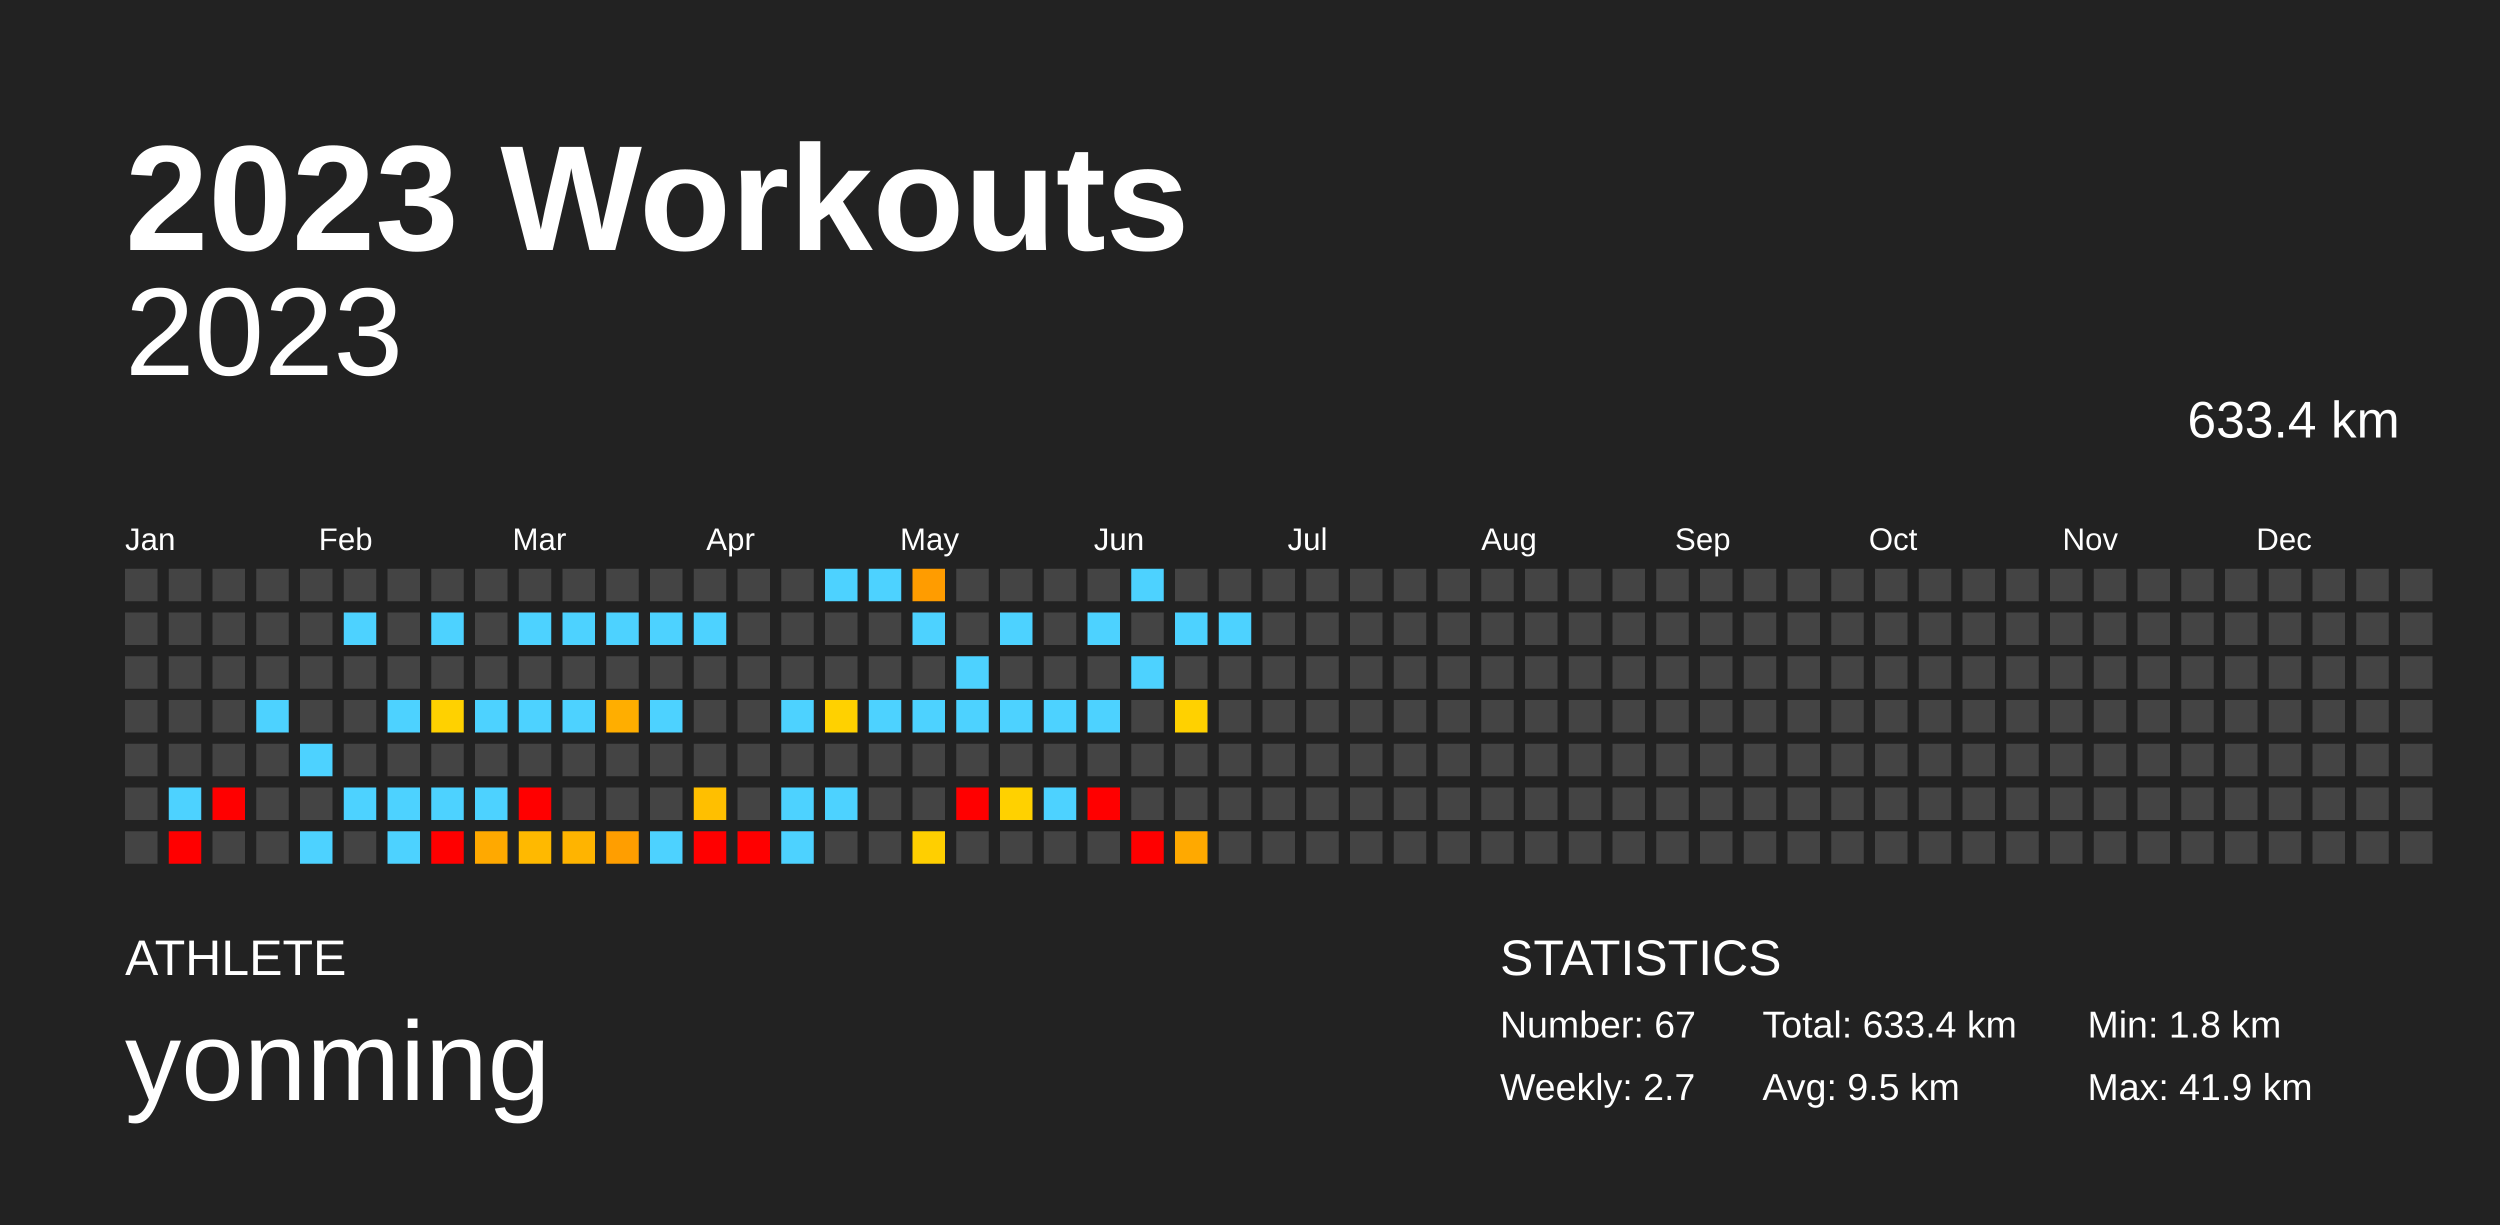
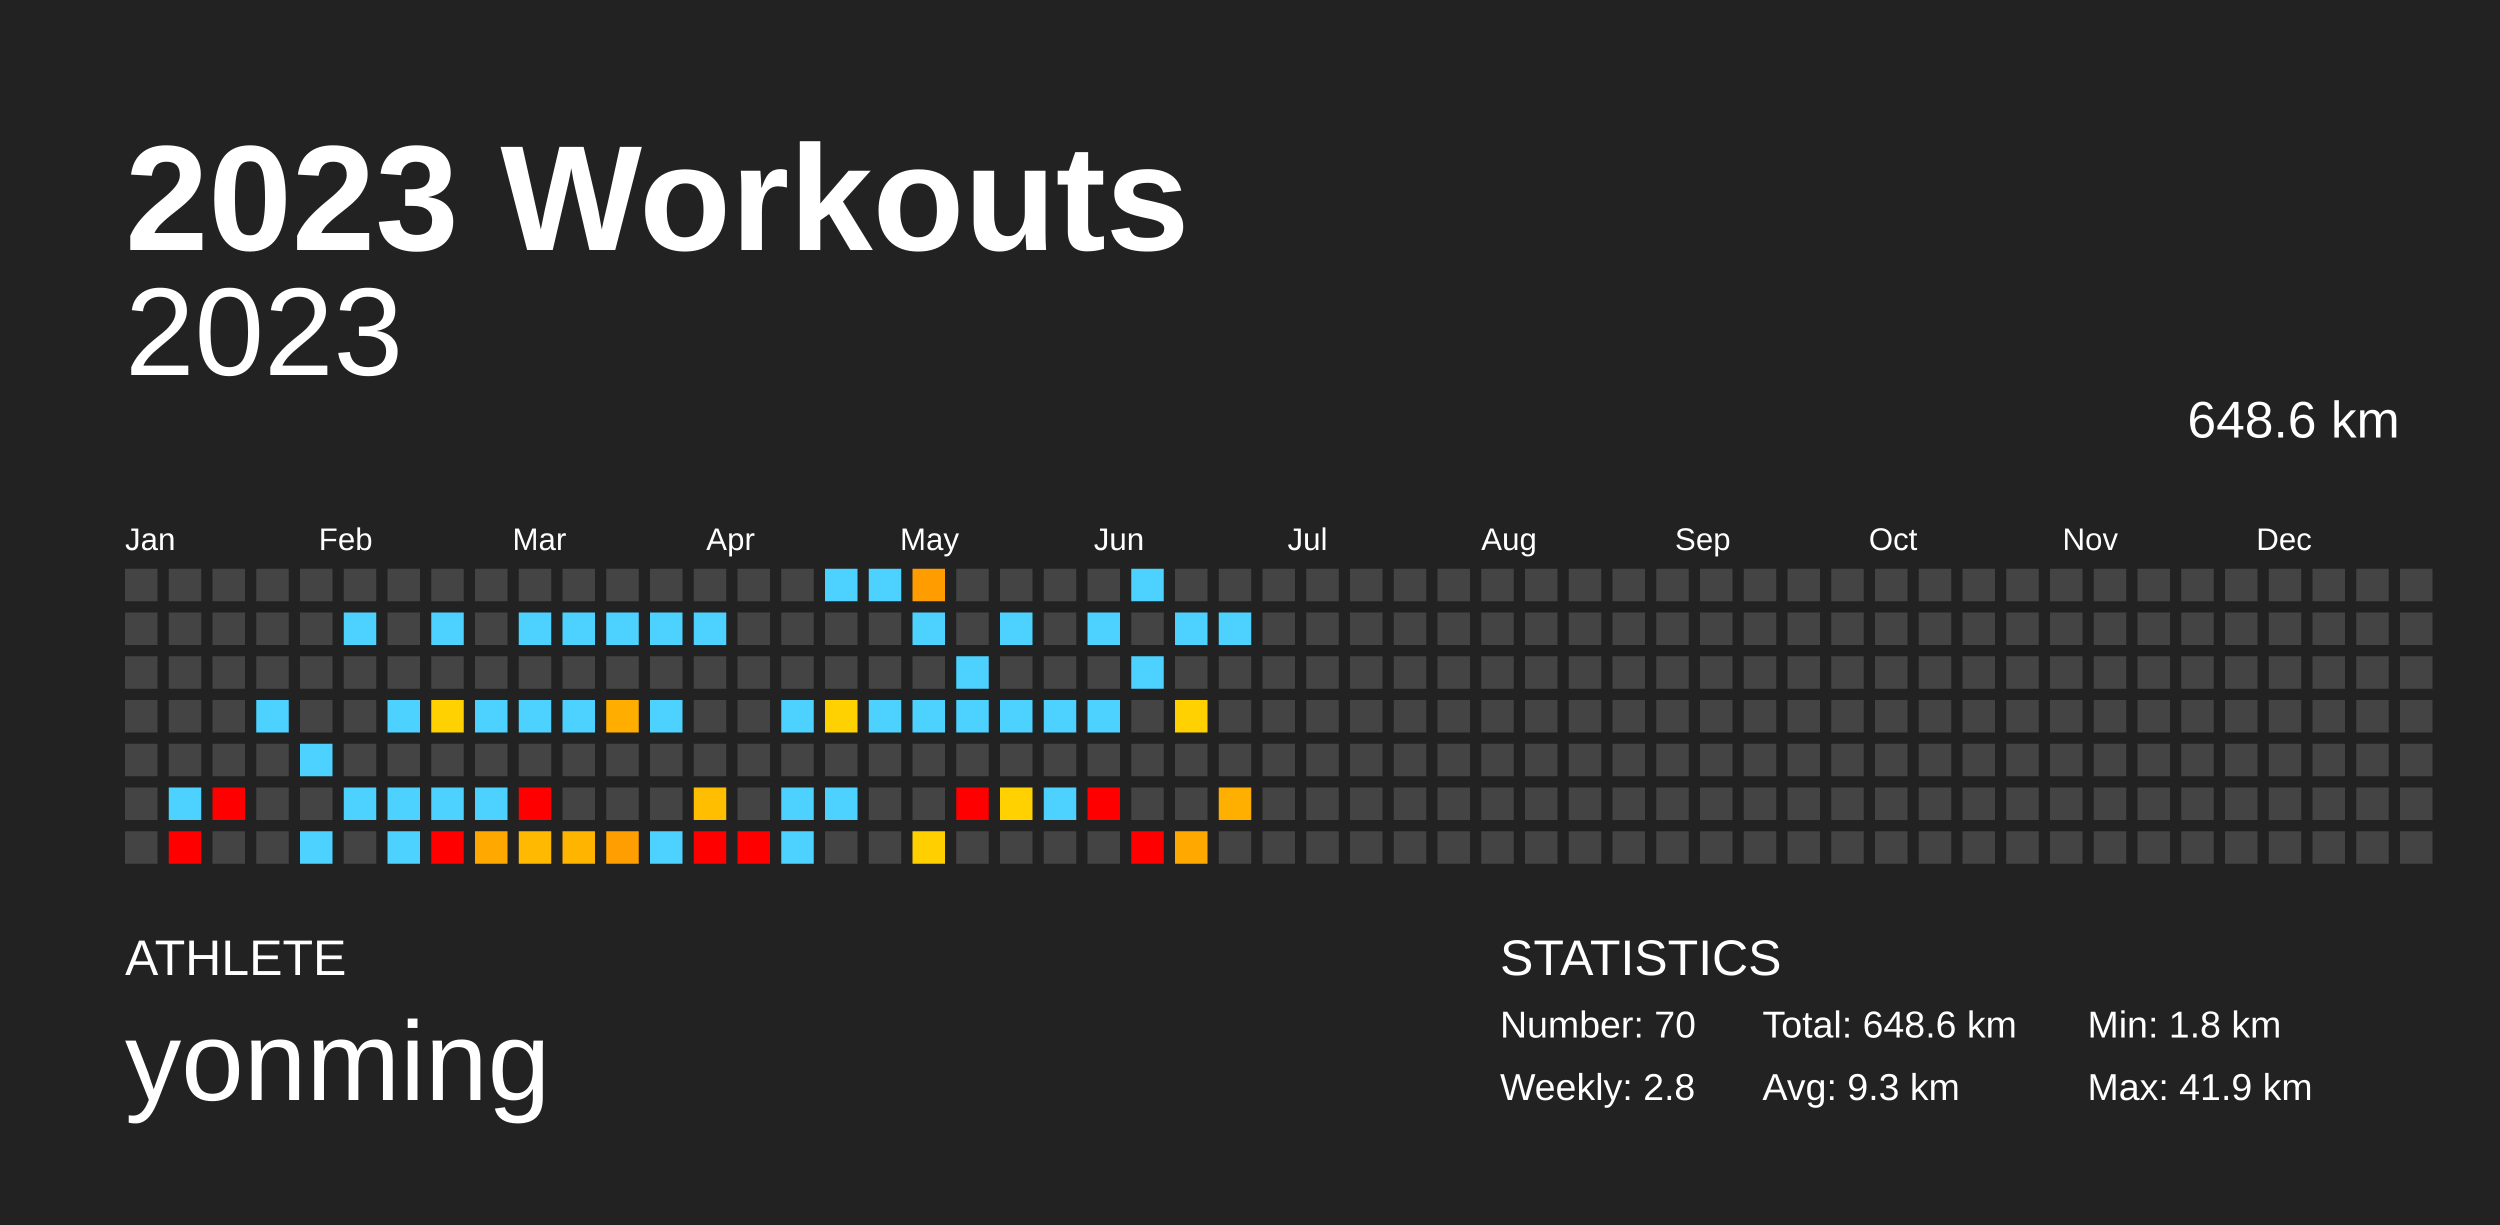
<svg xmlns="http://www.w3.org/2000/svg" baseProfile="full" height="98mm" version="1.1" viewBox="0,0,200,98" width="200mm">
  <defs />
  <rect fill="#222222" height="98" width="200" x="0" y="0" />
  <text fill="#FFFFFF" style="font-size:12px; font-family:Arial; font-weight:bold;" x="10" y="20">2023 Workouts</text>
  <text fill="#FFFFFF" style="font-size:4px; font-family:Arial" x="10" y="78">ATHLETE</text>
  <text fill="#FFFFFF" style="font-size:9px; font-family:Arial" x="10" y="88">yonming</text>
  <text fill="#FFFFFF" style="font-size:4px; font-family:Arial" x="120" y="78">STATISTICS</text>
-   <text fill="#FFFFFF" style="font-size:3px; font-family:Arial" x="120" y="83">Number: 67</text>
-   <text fill="#FFFFFF" style="font-size:3px; font-family:Arial" x="120" y="88">Weekly: 2.7</text>
-   <text fill="#FFFFFF" style="font-size:3px; font-family:Arial" x="141" y="83">Total: 633.4 km</text>
-   <text fill="#FFFFFF" style="font-size:3px; font-family:Arial" x="141" y="88">Avg: 9.5 km</text>
+   <text fill="#FFFFFF" style="font-size:3px; font-family:Arial" x="120" y="83">Number: 70</text>
+   <text fill="#FFFFFF" style="font-size:3px; font-family:Arial" x="120" y="88">Weekly: 2.8</text>
+   <text fill="#FFFFFF" style="font-size:3px; font-family:Arial" x="141" y="83">Total: 648.6 km</text>
+   <text fill="#FFFFFF" style="font-size:3px; font-family:Arial" x="141" y="88">Avg: 9.3 km</text>
  <text fill="#FFFFFF" style="font-size:3px; font-family:Arial" x="167" y="83">Min: 1.8 km</text>
  <text fill="#FFFFFF" style="font-size:3px; font-family:Arial" x="167" y="88">Max: 41.9 km</text>
  <text alignment-baseline="hanging" fill="#FFFFFF" style="font-size:10.0px; font-family:Arial;" x="10" y="30">2023</text>
-   <text alignment-baseline="hanging" fill="#FFFFFF" style="font-size:4.125px; font-family:Arial;" x="175" y="35">633.4 km</text>
+   <text alignment-baseline="hanging" fill="#FFFFFF" style="font-size:4.125px; font-family:Arial;" x="175" y="35">648.6 km</text>
  <text fill="#FFFFFF" style="font-size:2.5px; font-family:Arial" x="10.0" y="44">Jan</text>
  <text fill="#FFFFFF" style="font-size:2.5px; font-family:Arial" x="25.5" y="44">Feb</text>
  <text fill="#FFFFFF" style="font-size:2.5px; font-family:Arial" x="41.0" y="44">Mar</text>
  <text fill="#FFFFFF" style="font-size:2.5px; font-family:Arial" x="56.5" y="44">Apr</text>
  <text fill="#FFFFFF" style="font-size:2.5px; font-family:Arial" x="72.0" y="44">May</text>
  <text fill="#FFFFFF" style="font-size:2.5px; font-family:Arial" x="87.5" y="44">Jun</text>
  <text fill="#FFFFFF" style="font-size:2.5px; font-family:Arial" x="103.0" y="44">Jul</text>
  <text fill="#FFFFFF" style="font-size:2.5px; font-family:Arial" x="118.5" y="44">Aug</text>
  <text fill="#FFFFFF" style="font-size:2.5px; font-family:Arial" x="134.0" y="44">Sep</text>
  <text fill="#FFFFFF" style="font-size:2.5px; font-family:Arial" x="149.5" y="44">Oct</text>
  <text fill="#FFFFFF" style="font-size:2.5px; font-family:Arial" x="165.0" y="44">Nov</text>
  <text fill="#FFFFFF" style="font-size:2.5px; font-family:Arial" x="180.5" y="44">Dec</text>
  <rect fill="#444444" height="2.6" width="2.6" x="10.0" y="45.5" />
  <rect fill="#444444" height="2.6" width="2.6" x="10.0" y="49.0" />
  <rect fill="#444444" height="2.6" width="2.6" x="10.0" y="52.5" />
  <rect fill="#444444" height="2.6" width="2.6" x="10.0" y="56.0" />
  <rect fill="#444444" height="2.6" width="2.6" x="10.0" y="59.5" />
  <rect fill="#444444" height="2.6" width="2.6" x="10.0" y="63.0" />
  <rect fill="#444444" height="2.6" width="2.6" x="10.0" y="66.5" />
  <rect fill="#444444" height="2.6" width="2.6" x="13.5" y="45.5" />
  <rect fill="#444444" height="2.6" width="2.6" x="13.5" y="49.0" />
  <rect fill="#444444" height="2.6" width="2.6" x="13.5" y="52.5" />
  <rect fill="#444444" height="2.6" width="2.6" x="13.5" y="56.0" />
  <rect fill="#444444" height="2.6" width="2.6" x="13.5" y="59.5" />
  <rect fill="#4dd2ff" height="2.6" width="2.6" x="13.5" y="63.0" />
  <rect fill="red" height="2.6" width="2.6" x="13.5" y="66.5" />
  <rect fill="#444444" height="2.6" width="2.6" x="17.0" y="45.5" />
  <rect fill="#444444" height="2.6" width="2.6" x="17.0" y="49.0" />
  <rect fill="#444444" height="2.6" width="2.6" x="17.0" y="52.5" />
  <rect fill="#444444" height="2.6" width="2.6" x="17.0" y="56.0" />
  <rect fill="#444444" height="2.6" width="2.6" x="17.0" y="59.5" />
  <rect fill="red" height="2.6" width="2.6" x="17.0" y="63.0" />
  <rect fill="#444444" height="2.6" width="2.6" x="17.0" y="66.5" />
  <rect fill="#444444" height="2.6" width="2.6" x="20.5" y="45.5" />
  <rect fill="#444444" height="2.6" width="2.6" x="20.5" y="49.0" />
  <rect fill="#444444" height="2.6" width="2.6" x="20.5" y="52.5" />
  <rect fill="#4dd2ff" height="2.6" width="2.6" x="20.5" y="56.0" />
  <rect fill="#444444" height="2.6" width="2.6" x="20.5" y="59.5" />
  <rect fill="#444444" height="2.6" width="2.6" x="20.5" y="63.0" />
  <rect fill="#444444" height="2.6" width="2.6" x="20.5" y="66.5" />
  <rect fill="#444444" height="2.6" width="2.6" x="24.0" y="45.5" />
  <rect fill="#444444" height="2.6" width="2.6" x="24.0" y="49.0" />
  <rect fill="#444444" height="2.6" width="2.6" x="24.0" y="52.5" />
  <rect fill="#444444" height="2.6" width="2.6" x="24.0" y="56.0" />
  <rect fill="#4dd2ff" height="2.6" width="2.6" x="24.0" y="59.5" />
  <rect fill="#444444" height="2.6" width="2.6" x="24.0" y="63.0" />
  <rect fill="#4dd2ff" height="2.6" width="2.6" x="24.0" y="66.5" />
  <rect fill="#444444" height="2.6" width="2.6" x="27.5" y="45.5" />
  <rect fill="#4dd2ff" height="2.6" width="2.6" x="27.5" y="49.0" />
  <rect fill="#444444" height="2.6" width="2.6" x="27.5" y="52.5" />
  <rect fill="#444444" height="2.6" width="2.6" x="27.5" y="56.0" />
  <rect fill="#444444" height="2.6" width="2.6" x="27.5" y="59.5" />
  <rect fill="#4dd2ff" height="2.6" width="2.6" x="27.5" y="63.0" />
  <rect fill="#444444" height="2.6" width="2.6" x="27.5" y="66.5" />
  <rect fill="#444444" height="2.6" width="2.6" x="31.0" y="45.5" />
  <rect fill="#444444" height="2.6" width="2.6" x="31.0" y="49.0" />
  <rect fill="#444444" height="2.6" width="2.6" x="31.0" y="52.5" />
  <rect fill="#4dd2ff" height="2.6" width="2.6" x="31.0" y="56.0" />
  <rect fill="#444444" height="2.6" width="2.6" x="31.0" y="59.5" />
  <rect fill="#4dd2ff" height="2.6" width="2.6" x="31.0" y="63.0" />
  <rect fill="#4dd2ff" height="2.6" width="2.6" x="31.0" y="66.5" />
  <rect fill="#444444" height="2.6" width="2.6" x="34.5" y="45.5" />
  <rect fill="#4dd2ff" height="2.6" width="2.6" x="34.5" y="49.0" />
  <rect fill="#444444" height="2.6" width="2.6" x="34.5" y="52.5" />
  <rect fill="#ffd100" height="2.6" width="2.6" x="34.5" y="56.0" />
  <rect fill="#444444" height="2.6" width="2.6" x="34.5" y="59.5" />
  <rect fill="#4dd2ff" height="2.6" width="2.6" x="34.5" y="63.0" />
  <rect fill="red" height="2.6" width="2.6" x="34.5" y="66.5" />
  <rect fill="#444444" height="2.6" width="2.6" x="38.0" y="45.5" />
  <rect fill="#444444" height="2.6" width="2.6" x="38.0" y="49.0" />
  <rect fill="#444444" height="2.6" width="2.6" x="38.0" y="52.5" />
  <rect fill="#4dd2ff" height="2.6" width="2.6" x="38.0" y="56.0" />
  <rect fill="#444444" height="2.6" width="2.6" x="38.0" y="59.5" />
  <rect fill="#4dd2ff" height="2.6" width="2.6" x="38.0" y="63.0" />
  <rect fill="#ffa900" height="2.6" width="2.6" x="38.0" y="66.5" />
  <rect fill="#444444" height="2.6" width="2.6" x="41.5" y="45.5" />
  <rect fill="#4dd2ff" height="2.6" width="2.6" x="41.5" y="49.0" />
  <rect fill="#444444" height="2.6" width="2.6" x="41.5" y="52.5" />
  <rect fill="#4dd2ff" height="2.6" width="2.6" x="41.5" y="56.0" />
  <rect fill="#444444" height="2.6" width="2.6" x="41.5" y="59.5" />
  <rect fill="red" height="2.6" width="2.6" x="41.5" y="63.0" />
  <rect fill="#ffb900" height="2.6" width="2.6" x="41.5" y="66.5" />
  <rect fill="#444444" height="2.6" width="2.6" x="45.0" y="45.5" />
  <rect fill="#4dd2ff" height="2.6" width="2.6" x="45.0" y="49.0" />
  <rect fill="#444444" height="2.6" width="2.6" x="45.0" y="52.5" />
  <rect fill="#4dd2ff" height="2.6" width="2.6" x="45.0" y="56.0" />
  <rect fill="#444444" height="2.6" width="2.6" x="45.0" y="59.5" />
  <rect fill="#444444" height="2.6" width="2.6" x="45.0" y="63.0" />
  <rect fill="#ffb400" height="2.6" width="2.6" x="45.0" y="66.5" />
  <rect fill="#444444" height="2.6" width="2.6" x="48.5" y="45.5" />
  <rect fill="#4dd2ff" height="2.6" width="2.6" x="48.5" y="49.0" />
  <rect fill="#444444" height="2.6" width="2.6" x="48.5" y="52.5" />
  <rect fill="#ffae00" height="2.6" width="2.6" x="48.5" y="56.0" />
  <rect fill="#444444" height="2.6" width="2.6" x="48.5" y="59.5" />
  <rect fill="#444444" height="2.6" width="2.6" x="48.5" y="63.0" />
  <rect fill="#ff9e00" height="2.6" width="2.6" x="48.5" y="66.5" />
  <rect fill="#444444" height="2.6" width="2.6" x="52.0" y="45.5" />
  <rect fill="#4dd2ff" height="2.6" width="2.6" x="52.0" y="49.0" />
  <rect fill="#444444" height="2.6" width="2.6" x="52.0" y="52.5" />
  <rect fill="#4dd2ff" height="2.6" width="2.6" x="52.0" y="56.0" />
  <rect fill="#444444" height="2.6" width="2.6" x="52.0" y="59.5" />
  <rect fill="#444444" height="2.6" width="2.6" x="52.0" y="63.0" />
  <rect fill="#4dd2ff" height="2.6" width="2.6" x="52.0" y="66.5" />
  <rect fill="#444444" height="2.6" width="2.6" x="55.5" y="45.5" />
  <rect fill="#4dd2ff" height="2.6" width="2.6" x="55.5" y="49.0" />
  <rect fill="#444444" height="2.6" width="2.6" x="55.5" y="52.5" />
  <rect fill="#444444" height="2.6" width="2.6" x="55.5" y="56.0" />
  <rect fill="#444444" height="2.6" width="2.6" x="55.5" y="59.5" />
  <rect fill="#ffbf00" height="2.6" width="2.6" x="55.5" y="63.0" />
  <rect fill="red" height="2.6" width="2.6" x="55.5" y="66.5" />
  <rect fill="#444444" height="2.6" width="2.6" x="59.0" y="45.5" />
  <rect fill="#444444" height="2.6" width="2.6" x="59.0" y="49.0" />
  <rect fill="#444444" height="2.6" width="2.6" x="59.0" y="52.5" />
  <rect fill="#444444" height="2.6" width="2.6" x="59.0" y="56.0" />
  <rect fill="#444444" height="2.6" width="2.6" x="59.0" y="59.5" />
  <rect fill="#444444" height="2.6" width="2.6" x="59.0" y="63.0" />
  <rect fill="red" height="2.6" width="2.6" x="59.0" y="66.5" />
  <rect fill="#444444" height="2.6" width="2.6" x="62.5" y="45.5" />
  <rect fill="#444444" height="2.6" width="2.6" x="62.5" y="49.0" />
  <rect fill="#444444" height="2.6" width="2.6" x="62.5" y="52.5" />
  <rect fill="#4dd2ff" height="2.6" width="2.6" x="62.5" y="56.0" />
  <rect fill="#444444" height="2.6" width="2.6" x="62.5" y="59.5" />
  <rect fill="#4dd2ff" height="2.6" width="2.6" x="62.5" y="63.0" />
  <rect fill="#4dd2ff" height="2.6" width="2.6" x="62.5" y="66.5" />
  <rect fill="#4dd2ff" height="2.6" width="2.6" x="66.0" y="45.5" />
  <rect fill="#444444" height="2.6" width="2.6" x="66.0" y="49.0" />
  <rect fill="#444444" height="2.6" width="2.6" x="66.0" y="52.5" />
  <rect fill="#ffd100" height="2.6" width="2.6" x="66.0" y="56.0" />
  <rect fill="#444444" height="2.6" width="2.6" x="66.0" y="59.5" />
  <rect fill="#4dd2ff" height="2.6" width="2.6" x="66.0" y="63.0" />
  <rect fill="#444444" height="2.6" width="2.6" x="66.0" y="66.5" />
  <rect fill="#4dd2ff" height="2.6" width="2.6" x="69.5" y="45.5" />
  <rect fill="#444444" height="2.6" width="2.6" x="69.5" y="49.0" />
  <rect fill="#444444" height="2.6" width="2.6" x="69.5" y="52.5" />
  <rect fill="#4dd2ff" height="2.6" width="2.6" x="69.5" y="56.0" />
  <rect fill="#444444" height="2.6" width="2.6" x="69.5" y="59.5" />
  <rect fill="#444444" height="2.6" width="2.6" x="69.5" y="63.0" />
  <rect fill="#444444" height="2.6" width="2.6" x="69.5" y="66.5" />
  <rect fill="#ff9c00" height="2.6" width="2.6" x="73.0" y="45.5" />
  <rect fill="#4dd2ff" height="2.6" width="2.6" x="73.0" y="49.0" />
  <rect fill="#444444" height="2.6" width="2.6" x="73.0" y="52.5" />
  <rect fill="#4dd2ff" height="2.6" width="2.6" x="73.0" y="56.0" />
  <rect fill="#444444" height="2.6" width="2.6" x="73.0" y="59.5" />
  <rect fill="#444444" height="2.6" width="2.6" x="73.0" y="63.0" />
  <rect fill="#ffcf00" height="2.6" width="2.6" x="73.0" y="66.5" />
  <rect fill="#444444" height="2.6" width="2.6" x="76.5" y="45.5" />
  <rect fill="#444444" height="2.6" width="2.6" x="76.5" y="49.0" />
  <rect fill="#4dd2ff" height="2.6" width="2.6" x="76.5" y="52.5" />
  <rect fill="#4dd2ff" height="2.6" width="2.6" x="76.5" y="56.0" />
  <rect fill="#444444" height="2.6" width="2.6" x="76.5" y="59.5" />
  <rect fill="red" height="2.6" width="2.6" x="76.5" y="63.0" />
  <rect fill="#444444" height="2.6" width="2.6" x="76.5" y="66.5" />
  <rect fill="#444444" height="2.6" width="2.6" x="80.0" y="45.5" />
  <rect fill="#4dd2ff" height="2.6" width="2.6" x="80.0" y="49.0" />
  <rect fill="#444444" height="2.6" width="2.6" x="80.0" y="52.5" />
  <rect fill="#4dd2ff" height="2.6" width="2.6" x="80.0" y="56.0" />
  <rect fill="#444444" height="2.6" width="2.6" x="80.0" y="59.5" />
  <rect fill="#ffd100" height="2.6" width="2.6" x="80.0" y="63.0" />
  <rect fill="#444444" height="2.6" width="2.6" x="80.0" y="66.5" />
  <rect fill="#444444" height="2.6" width="2.6" x="83.5" y="45.5" />
  <rect fill="#444444" height="2.6" width="2.6" x="83.5" y="49.0" />
  <rect fill="#444444" height="2.6" width="2.6" x="83.5" y="52.5" />
  <rect fill="#4dd2ff" height="2.6" width="2.6" x="83.5" y="56.0" />
  <rect fill="#444444" height="2.6" width="2.6" x="83.5" y="59.5" />
  <rect fill="#4dd2ff" height="2.6" width="2.6" x="83.5" y="63.0" />
  <rect fill="#444444" height="2.6" width="2.6" x="83.5" y="66.5" />
  <rect fill="#444444" height="2.6" width="2.6" x="87.0" y="45.5" />
  <rect fill="#4dd2ff" height="2.6" width="2.6" x="87.0" y="49.0" />
  <rect fill="#444444" height="2.6" width="2.6" x="87.0" y="52.5" />
  <rect fill="#4dd2ff" height="2.6" width="2.6" x="87.0" y="56.0" />
  <rect fill="#444444" height="2.6" width="2.6" x="87.0" y="59.5" />
  <rect fill="red" height="2.6" width="2.6" x="87.0" y="63.0" />
  <rect fill="#444444" height="2.6" width="2.6" x="87.0" y="66.5" />
  <rect fill="#4dd2ff" height="2.6" width="2.6" x="90.5" y="45.5" />
  <rect fill="#444444" height="2.6" width="2.6" x="90.5" y="49.0" />
  <rect fill="#4dd2ff" height="2.6" width="2.6" x="90.5" y="52.5" />
  <rect fill="#444444" height="2.6" width="2.6" x="90.5" y="56.0" />
  <rect fill="#444444" height="2.6" width="2.6" x="90.5" y="59.5" />
  <rect fill="#444444" height="2.6" width="2.6" x="90.5" y="63.0" />
  <rect fill="red" height="2.6" width="2.6" x="90.5" y="66.5" />
  <rect fill="#444444" height="2.6" width="2.6" x="94.0" y="45.5" />
  <rect fill="#4dd2ff" height="2.6" width="2.6" x="94.0" y="49.0" />
  <rect fill="#444444" height="2.6" width="2.6" x="94.0" y="52.5" />
  <rect fill="#ffd100" height="2.6" width="2.6" x="94.0" y="56.0" />
  <rect fill="#444444" height="2.6" width="2.6" x="94.0" y="59.5" />
  <rect fill="#444444" height="2.6" width="2.6" x="94.0" y="63.0" />
  <rect fill="#ffa900" height="2.6" width="2.6" x="94.0" y="66.5" />
  <rect fill="#444444" height="2.6" width="2.6" x="97.5" y="45.5" />
  <rect fill="#4dd2ff" height="2.6" width="2.6" x="97.5" y="49.0" />
  <rect fill="#444444" height="2.6" width="2.6" x="97.5" y="52.5" />
  <rect fill="#444444" height="2.6" width="2.6" x="97.5" y="56.0" />
  <rect fill="#444444" height="2.6" width="2.6" x="97.5" y="59.5" />
-   <rect fill="#444444" height="2.6" width="2.6" x="97.5" y="63.0" />
+   <rect fill="#ffaf00" height="2.6" width="2.6" x="97.5" y="63.0" />
  <rect fill="#444444" height="2.6" width="2.6" x="97.5" y="66.5" />
  <rect fill="#444444" height="2.6" width="2.6" x="101.0" y="45.5" />
  <rect fill="#444444" height="2.6" width="2.6" x="101.0" y="49.0" />
  <rect fill="#444444" height="2.6" width="2.6" x="101.0" y="52.5" />
  <rect fill="#444444" height="2.6" width="2.6" x="101.0" y="56.0" />
  <rect fill="#444444" height="2.6" width="2.6" x="101.0" y="59.5" />
  <rect fill="#444444" height="2.6" width="2.6" x="101.0" y="63.0" />
  <rect fill="#444444" height="2.6" width="2.6" x="101.0" y="66.5" />
  <rect fill="#444444" height="2.6" width="2.6" x="104.5" y="45.5" />
  <rect fill="#444444" height="2.6" width="2.6" x="104.5" y="49.0" />
  <rect fill="#444444" height="2.6" width="2.6" x="104.5" y="52.5" />
  <rect fill="#444444" height="2.6" width="2.6" x="104.5" y="56.0" />
  <rect fill="#444444" height="2.6" width="2.6" x="104.5" y="59.5" />
  <rect fill="#444444" height="2.6" width="2.6" x="104.5" y="63.0" />
  <rect fill="#444444" height="2.6" width="2.6" x="104.5" y="66.5" />
  <rect fill="#444444" height="2.6" width="2.6" x="108.0" y="45.5" />
  <rect fill="#444444" height="2.6" width="2.6" x="108.0" y="49.0" />
  <rect fill="#444444" height="2.6" width="2.6" x="108.0" y="52.5" />
  <rect fill="#444444" height="2.6" width="2.6" x="108.0" y="56.0" />
  <rect fill="#444444" height="2.6" width="2.6" x="108.0" y="59.5" />
  <rect fill="#444444" height="2.6" width="2.6" x="108.0" y="63.0" />
  <rect fill="#444444" height="2.6" width="2.6" x="108.0" y="66.5" />
  <rect fill="#444444" height="2.6" width="2.6" x="111.5" y="45.5" />
  <rect fill="#444444" height="2.6" width="2.6" x="111.5" y="49.0" />
  <rect fill="#444444" height="2.6" width="2.6" x="111.5" y="52.5" />
  <rect fill="#444444" height="2.6" width="2.6" x="111.5" y="56.0" />
  <rect fill="#444444" height="2.6" width="2.6" x="111.5" y="59.5" />
  <rect fill="#444444" height="2.6" width="2.6" x="111.5" y="63.0" />
  <rect fill="#444444" height="2.6" width="2.6" x="111.5" y="66.5" />
  <rect fill="#444444" height="2.6" width="2.6" x="115.0" y="45.5" />
  <rect fill="#444444" height="2.6" width="2.6" x="115.0" y="49.0" />
  <rect fill="#444444" height="2.6" width="2.6" x="115.0" y="52.5" />
  <rect fill="#444444" height="2.6" width="2.6" x="115.0" y="56.0" />
  <rect fill="#444444" height="2.6" width="2.6" x="115.0" y="59.5" />
  <rect fill="#444444" height="2.6" width="2.6" x="115.0" y="63.0" />
  <rect fill="#444444" height="2.6" width="2.6" x="115.0" y="66.5" />
  <rect fill="#444444" height="2.6" width="2.6" x="118.5" y="45.5" />
  <rect fill="#444444" height="2.6" width="2.6" x="118.5" y="49.0" />
  <rect fill="#444444" height="2.6" width="2.6" x="118.5" y="52.5" />
  <rect fill="#444444" height="2.6" width="2.6" x="118.5" y="56.0" />
  <rect fill="#444444" height="2.6" width="2.6" x="118.5" y="59.5" />
  <rect fill="#444444" height="2.6" width="2.6" x="118.5" y="63.0" />
  <rect fill="#444444" height="2.6" width="2.6" x="118.5" y="66.5" />
  <rect fill="#444444" height="2.6" width="2.6" x="122.0" y="45.5" />
  <rect fill="#444444" height="2.6" width="2.6" x="122.0" y="49.0" />
  <rect fill="#444444" height="2.6" width="2.6" x="122.0" y="52.5" />
  <rect fill="#444444" height="2.6" width="2.6" x="122.0" y="56.0" />
  <rect fill="#444444" height="2.6" width="2.6" x="122.0" y="59.5" />
  <rect fill="#444444" height="2.6" width="2.6" x="122.0" y="63.0" />
  <rect fill="#444444" height="2.6" width="2.6" x="122.0" y="66.5" />
  <rect fill="#444444" height="2.6" width="2.6" x="125.5" y="45.5" />
  <rect fill="#444444" height="2.6" width="2.6" x="125.5" y="49.0" />
  <rect fill="#444444" height="2.6" width="2.6" x="125.5" y="52.5" />
  <rect fill="#444444" height="2.6" width="2.6" x="125.5" y="56.0" />
  <rect fill="#444444" height="2.6" width="2.6" x="125.5" y="59.5" />
  <rect fill="#444444" height="2.6" width="2.6" x="125.5" y="63.0" />
  <rect fill="#444444" height="2.6" width="2.6" x="125.5" y="66.5" />
  <rect fill="#444444" height="2.6" width="2.6" x="129.0" y="45.5" />
  <rect fill="#444444" height="2.6" width="2.6" x="129.0" y="49.0" />
  <rect fill="#444444" height="2.6" width="2.6" x="129.0" y="52.5" />
  <rect fill="#444444" height="2.6" width="2.6" x="129.0" y="56.0" />
  <rect fill="#444444" height="2.6" width="2.6" x="129.0" y="59.5" />
  <rect fill="#444444" height="2.6" width="2.6" x="129.0" y="63.0" />
  <rect fill="#444444" height="2.6" width="2.6" x="129.0" y="66.5" />
  <rect fill="#444444" height="2.6" width="2.6" x="132.5" y="45.5" />
  <rect fill="#444444" height="2.6" width="2.6" x="132.5" y="49.0" />
  <rect fill="#444444" height="2.6" width="2.6" x="132.5" y="52.5" />
  <rect fill="#444444" height="2.6" width="2.6" x="132.5" y="56.0" />
  <rect fill="#444444" height="2.6" width="2.6" x="132.5" y="59.5" />
  <rect fill="#444444" height="2.6" width="2.6" x="132.5" y="63.0" />
  <rect fill="#444444" height="2.6" width="2.6" x="132.5" y="66.5" />
  <rect fill="#444444" height="2.6" width="2.6" x="136.0" y="45.5" />
  <rect fill="#444444" height="2.6" width="2.6" x="136.0" y="49.0" />
  <rect fill="#444444" height="2.6" width="2.6" x="136.0" y="52.5" />
  <rect fill="#444444" height="2.6" width="2.6" x="136.0" y="56.0" />
  <rect fill="#444444" height="2.6" width="2.6" x="136.0" y="59.5" />
  <rect fill="#444444" height="2.6" width="2.6" x="136.0" y="63.0" />
  <rect fill="#444444" height="2.6" width="2.6" x="136.0" y="66.5" />
  <rect fill="#444444" height="2.6" width="2.6" x="139.5" y="45.5" />
  <rect fill="#444444" height="2.6" width="2.6" x="139.5" y="49.0" />
  <rect fill="#444444" height="2.6" width="2.6" x="139.5" y="52.5" />
  <rect fill="#444444" height="2.6" width="2.6" x="139.5" y="56.0" />
  <rect fill="#444444" height="2.6" width="2.6" x="139.5" y="59.5" />
  <rect fill="#444444" height="2.6" width="2.6" x="139.5" y="63.0" />
  <rect fill="#444444" height="2.6" width="2.6" x="139.5" y="66.5" />
  <rect fill="#444444" height="2.6" width="2.6" x="143.0" y="45.5" />
  <rect fill="#444444" height="2.6" width="2.6" x="143.0" y="49.0" />
  <rect fill="#444444" height="2.6" width="2.6" x="143.0" y="52.5" />
  <rect fill="#444444" height="2.6" width="2.6" x="143.0" y="56.0" />
  <rect fill="#444444" height="2.6" width="2.6" x="143.0" y="59.5" />
  <rect fill="#444444" height="2.6" width="2.6" x="143.0" y="63.0" />
  <rect fill="#444444" height="2.6" width="2.6" x="143.0" y="66.5" />
  <rect fill="#444444" height="2.6" width="2.6" x="146.5" y="45.5" />
  <rect fill="#444444" height="2.6" width="2.6" x="146.5" y="49.0" />
  <rect fill="#444444" height="2.6" width="2.6" x="146.5" y="52.5" />
  <rect fill="#444444" height="2.6" width="2.6" x="146.5" y="56.0" />
  <rect fill="#444444" height="2.6" width="2.6" x="146.5" y="59.5" />
  <rect fill="#444444" height="2.6" width="2.6" x="146.5" y="63.0" />
  <rect fill="#444444" height="2.6" width="2.6" x="146.5" y="66.5" />
  <rect fill="#444444" height="2.6" width="2.6" x="150.0" y="45.5" />
  <rect fill="#444444" height="2.6" width="2.6" x="150.0" y="49.0" />
  <rect fill="#444444" height="2.6" width="2.6" x="150.0" y="52.5" />
  <rect fill="#444444" height="2.6" width="2.6" x="150.0" y="56.0" />
  <rect fill="#444444" height="2.6" width="2.6" x="150.0" y="59.5" />
  <rect fill="#444444" height="2.6" width="2.6" x="150.0" y="63.0" />
  <rect fill="#444444" height="2.6" width="2.6" x="150.0" y="66.5" />
  <rect fill="#444444" height="2.6" width="2.6" x="153.5" y="45.5" />
  <rect fill="#444444" height="2.6" width="2.6" x="153.5" y="49.0" />
  <rect fill="#444444" height="2.6" width="2.6" x="153.5" y="52.5" />
  <rect fill="#444444" height="2.6" width="2.6" x="153.5" y="56.0" />
  <rect fill="#444444" height="2.6" width="2.6" x="153.5" y="59.5" />
  <rect fill="#444444" height="2.6" width="2.6" x="153.5" y="63.0" />
  <rect fill="#444444" height="2.6" width="2.6" x="153.5" y="66.5" />
  <rect fill="#444444" height="2.6" width="2.6" x="157.0" y="45.5" />
  <rect fill="#444444" height="2.6" width="2.6" x="157.0" y="49.0" />
  <rect fill="#444444" height="2.6" width="2.6" x="157.0" y="52.5" />
  <rect fill="#444444" height="2.6" width="2.6" x="157.0" y="56.0" />
  <rect fill="#444444" height="2.6" width="2.6" x="157.0" y="59.5" />
  <rect fill="#444444" height="2.6" width="2.6" x="157.0" y="63.0" />
  <rect fill="#444444" height="2.6" width="2.6" x="157.0" y="66.5" />
  <rect fill="#444444" height="2.6" width="2.6" x="160.5" y="45.5" />
  <rect fill="#444444" height="2.6" width="2.6" x="160.5" y="49.0" />
  <rect fill="#444444" height="2.6" width="2.6" x="160.5" y="52.5" />
  <rect fill="#444444" height="2.6" width="2.6" x="160.5" y="56.0" />
  <rect fill="#444444" height="2.6" width="2.6" x="160.5" y="59.5" />
  <rect fill="#444444" height="2.6" width="2.6" x="160.5" y="63.0" />
  <rect fill="#444444" height="2.6" width="2.6" x="160.5" y="66.5" />
  <rect fill="#444444" height="2.6" width="2.6" x="164.0" y="45.5" />
  <rect fill="#444444" height="2.6" width="2.6" x="164.0" y="49.0" />
  <rect fill="#444444" height="2.6" width="2.6" x="164.0" y="52.5" />
  <rect fill="#444444" height="2.6" width="2.6" x="164.0" y="56.0" />
  <rect fill="#444444" height="2.6" width="2.6" x="164.0" y="59.5" />
  <rect fill="#444444" height="2.6" width="2.6" x="164.0" y="63.0" />
  <rect fill="#444444" height="2.6" width="2.6" x="164.0" y="66.5" />
  <rect fill="#444444" height="2.6" width="2.6" x="167.5" y="45.5" />
  <rect fill="#444444" height="2.6" width="2.6" x="167.5" y="49.0" />
  <rect fill="#444444" height="2.6" width="2.6" x="167.5" y="52.5" />
  <rect fill="#444444" height="2.6" width="2.6" x="167.5" y="56.0" />
  <rect fill="#444444" height="2.6" width="2.6" x="167.5" y="59.5" />
  <rect fill="#444444" height="2.6" width="2.6" x="167.5" y="63.0" />
  <rect fill="#444444" height="2.6" width="2.6" x="167.5" y="66.5" />
  <rect fill="#444444" height="2.6" width="2.6" x="171.0" y="45.5" />
  <rect fill="#444444" height="2.6" width="2.6" x="171.0" y="49.0" />
  <rect fill="#444444" height="2.6" width="2.6" x="171.0" y="52.5" />
  <rect fill="#444444" height="2.6" width="2.6" x="171.0" y="56.0" />
  <rect fill="#444444" height="2.6" width="2.6" x="171.0" y="59.5" />
  <rect fill="#444444" height="2.6" width="2.6" x="171.0" y="63.0" />
  <rect fill="#444444" height="2.6" width="2.6" x="171.0" y="66.5" />
  <rect fill="#444444" height="2.6" width="2.6" x="174.5" y="45.5" />
  <rect fill="#444444" height="2.6" width="2.6" x="174.5" y="49.0" />
  <rect fill="#444444" height="2.6" width="2.6" x="174.5" y="52.5" />
  <rect fill="#444444" height="2.6" width="2.6" x="174.5" y="56.0" />
  <rect fill="#444444" height="2.6" width="2.6" x="174.5" y="59.5" />
  <rect fill="#444444" height="2.6" width="2.6" x="174.5" y="63.0" />
  <rect fill="#444444" height="2.6" width="2.6" x="174.5" y="66.5" />
  <rect fill="#444444" height="2.6" width="2.6" x="178.0" y="45.5" />
  <rect fill="#444444" height="2.6" width="2.6" x="178.0" y="49.0" />
  <rect fill="#444444" height="2.6" width="2.6" x="178.0" y="52.5" />
  <rect fill="#444444" height="2.6" width="2.6" x="178.0" y="56.0" />
  <rect fill="#444444" height="2.6" width="2.6" x="178.0" y="59.5" />
  <rect fill="#444444" height="2.6" width="2.6" x="178.0" y="63.0" />
  <rect fill="#444444" height="2.6" width="2.6" x="178.0" y="66.5" />
  <rect fill="#444444" height="2.6" width="2.6" x="181.5" y="45.5" />
  <rect fill="#444444" height="2.6" width="2.6" x="181.5" y="49.0" />
  <rect fill="#444444" height="2.6" width="2.6" x="181.5" y="52.5" />
  <rect fill="#444444" height="2.6" width="2.6" x="181.5" y="56.0" />
  <rect fill="#444444" height="2.6" width="2.6" x="181.5" y="59.5" />
  <rect fill="#444444" height="2.6" width="2.6" x="181.5" y="63.0" />
  <rect fill="#444444" height="2.6" width="2.6" x="181.5" y="66.5" />
  <rect fill="#444444" height="2.6" width="2.6" x="185.0" y="45.5" />
  <rect fill="#444444" height="2.6" width="2.6" x="185.0" y="49.0" />
  <rect fill="#444444" height="2.6" width="2.6" x="185.0" y="52.5" />
  <rect fill="#444444" height="2.6" width="2.6" x="185.0" y="56.0" />
  <rect fill="#444444" height="2.6" width="2.6" x="185.0" y="59.5" />
  <rect fill="#444444" height="2.6" width="2.6" x="185.0" y="63.0" />
  <rect fill="#444444" height="2.6" width="2.6" x="185.0" y="66.5" />
  <rect fill="#444444" height="2.6" width="2.6" x="188.5" y="45.5" />
  <rect fill="#444444" height="2.6" width="2.6" x="188.5" y="49.0" />
  <rect fill="#444444" height="2.6" width="2.6" x="188.5" y="52.5" />
  <rect fill="#444444" height="2.6" width="2.6" x="188.5" y="56.0" />
  <rect fill="#444444" height="2.6" width="2.6" x="188.5" y="59.5" />
  <rect fill="#444444" height="2.6" width="2.6" x="188.5" y="63.0" />
  <rect fill="#444444" height="2.6" width="2.6" x="188.5" y="66.5" />
  <rect fill="#444444" height="2.6" width="2.6" x="192.0" y="45.5" />
  <rect fill="#444444" height="2.6" width="2.6" x="192.0" y="49.0" />
  <rect fill="#444444" height="2.6" width="2.6" x="192.0" y="52.5" />
  <rect fill="#444444" height="2.6" width="2.6" x="192.0" y="56.0" />
  <rect fill="#444444" height="2.6" width="2.6" x="192.0" y="59.5" />
  <rect fill="#444444" height="2.6" width="2.6" x="192.0" y="63.0" />
  <rect fill="#444444" height="2.6" width="2.6" x="192.0" y="66.5" />
</svg>
